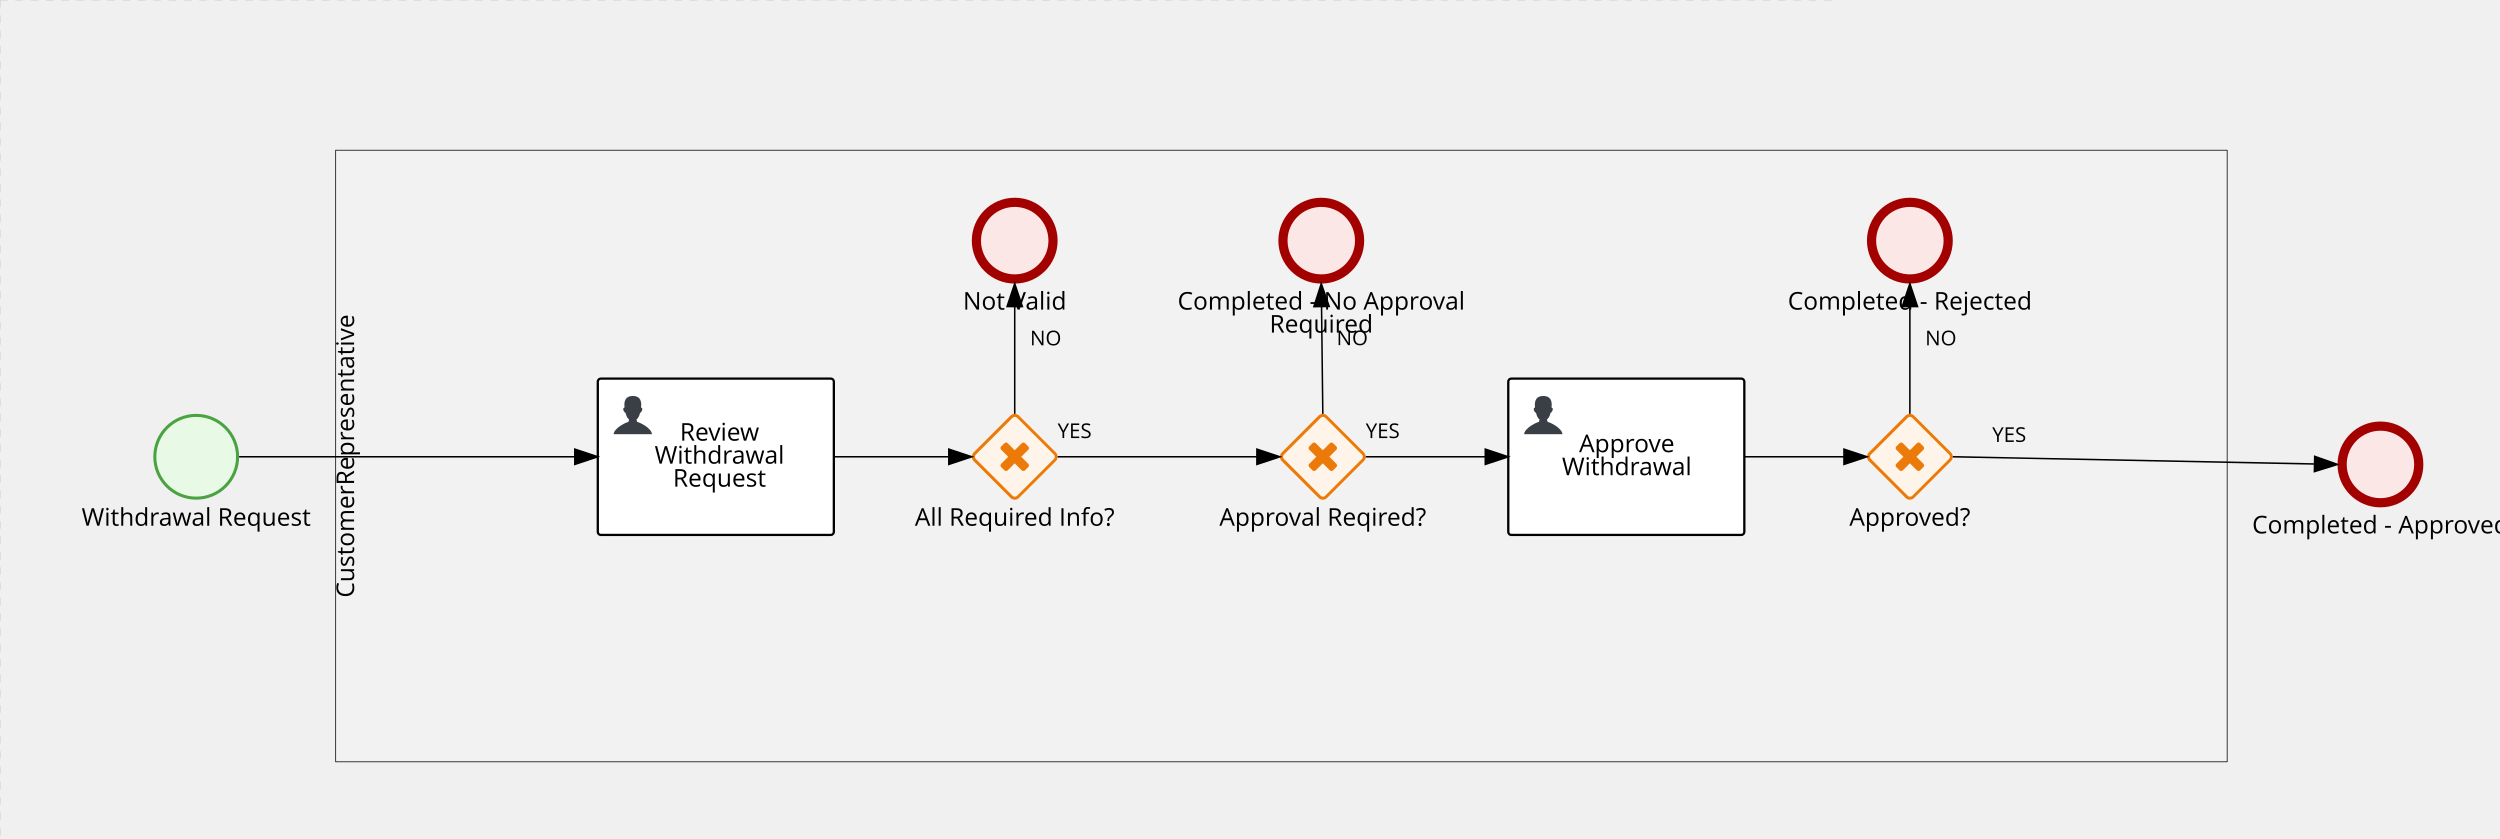
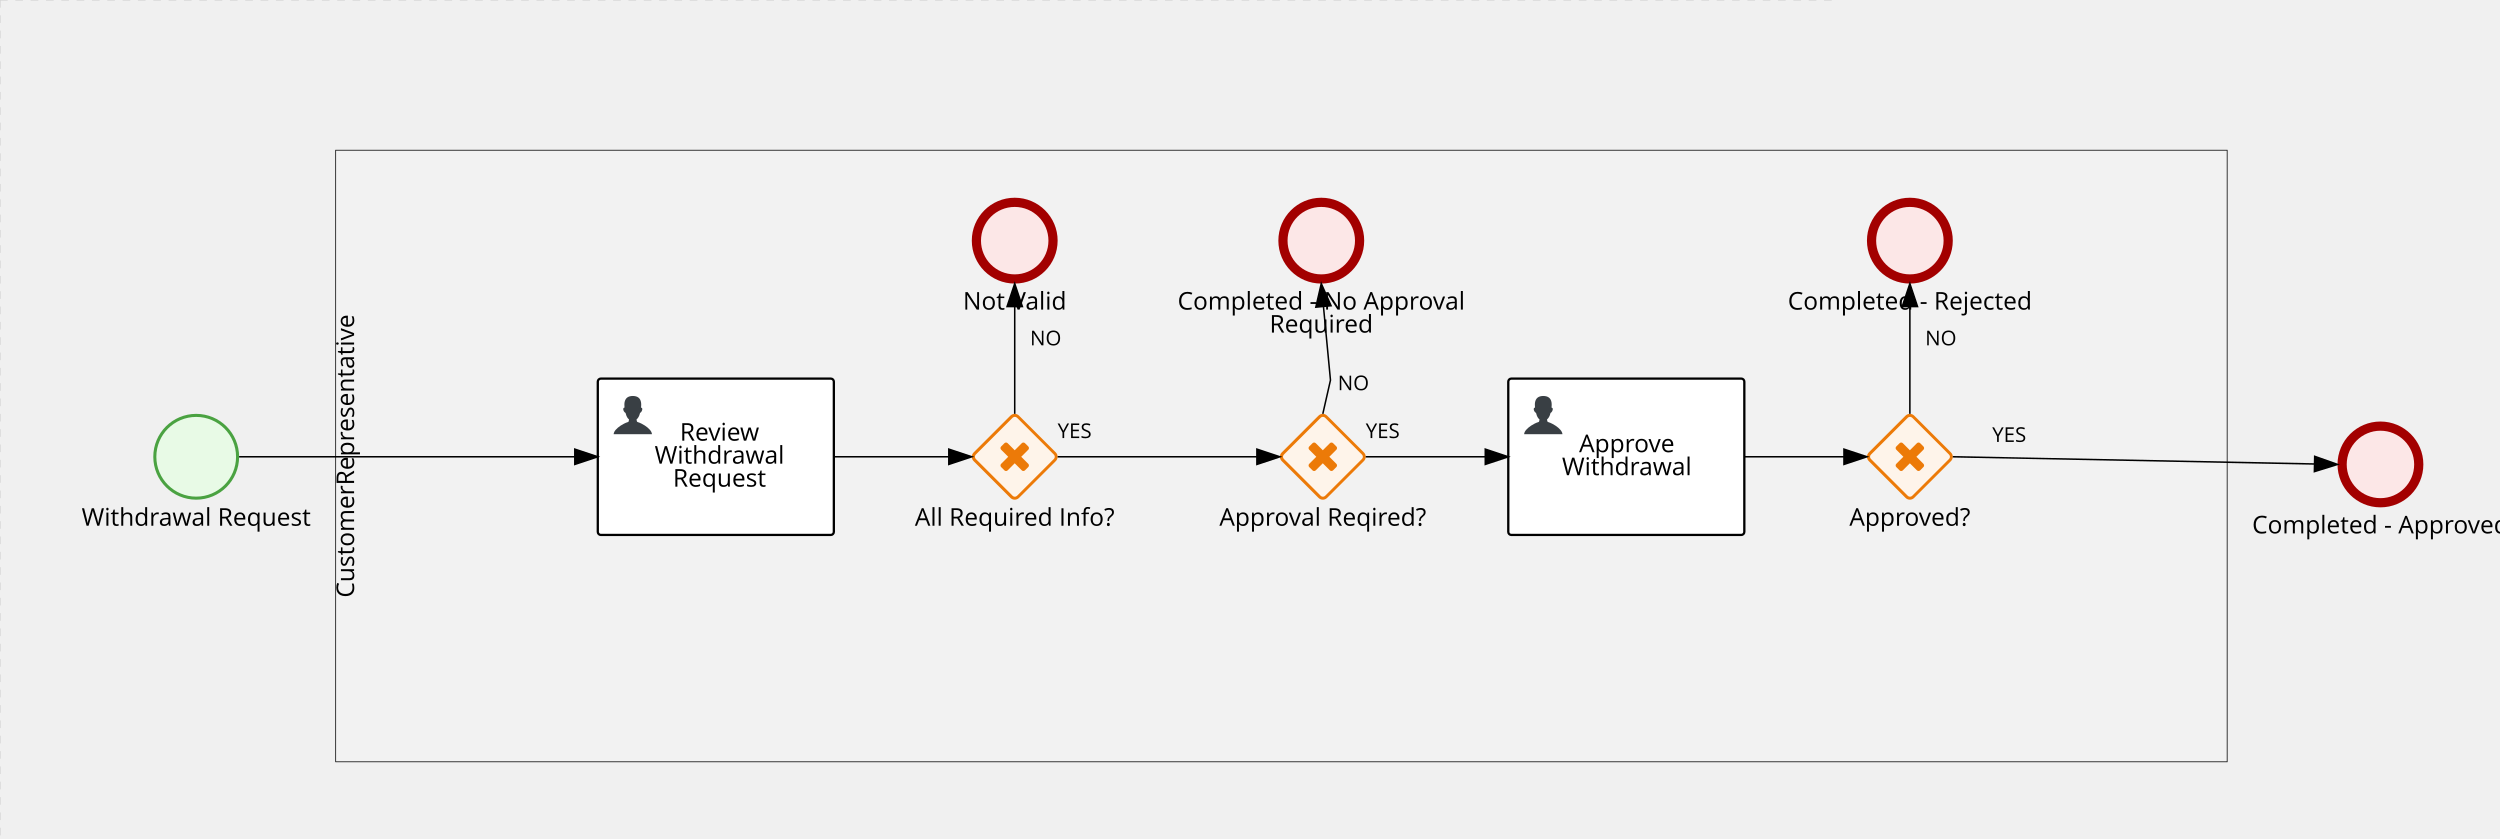
<svg xmlns="http://www.w3.org/2000/svg" version="1.1" width="1631" height="547" viewBox="0 0 1631 547">
  <defs />
  <g transform="matrix(1,0,0,1,0,0)">
    <g>
      <g>
        <g>
          <path fill="none" stroke="#d3d3d3" paint-order="fill stroke markers" d=" M 0 0 L 1200 0" stroke-miterlimit="10" stroke-opacity="0.8" stroke-dasharray="5" />
        </g>
        <g>
          <path fill="none" stroke="#d3d3d3" paint-order="fill stroke markers" d=" M 0 0 L 0 800" stroke-miterlimit="10" stroke-opacity="0.8" stroke-dasharray="5" />
        </g>
      </g>
      <g id="_6412AA93-D98D-4965-9852-E24F02C563B6" bpmn2nodeid="_6412AA93-D98D-4965-9852-E24F02C563B6" transform="matrix(1,0,0,1,219,98)">
        <g>
          <path fill="none" stroke="none" />
        </g>
        <g transform="matrix(1,0,0,1,0,0)">
          <path fill="#f2f2f2" stroke="none" id="_6412AA93-D98D-4965-9852-E24F02C563B6?shapeType=BACKGROUND" paint-order="stroke fill markers" d=" M 0 0 L 1234 0 L 1234 399 L 0 399 L 0 0 Z Z" />
        </g>
        <g transform="matrix(1,0,0,1,0,0)">
-           <path fill="none" stroke="#000000" id="_6412AA93-D98D-4965-9852-E24F02C563B6?shapeType=BORDER&amp;renderType=STROKE" paint-order="fill stroke markers" d=" M 0 0 L 1234 0 L 1234 399 L 0 399 L 0 0 Z Z" stroke-miterlimit="10" stroke-width="0.5" stroke-dasharray="" />
+           <path fill="none" stroke="rgb(0,0,0)" id="_6412AA93-D98D-4965-9852-E24F02C563B6?shapeType=BORDER&amp;renderType=STROKE" paint-order="fill stroke markers" d=" M 0 0 L 1234 0 L 1234 399 L 0 399 L 0 0 Z Z" stroke-miterlimit="10" stroke-width="0.5" stroke-dasharray="" />
        </g>
        <g transform="matrix(-1.8369701987210297e-16,-1,1,-1.8369701987210297e-16,0,291.9083)">
          <text fill="#000000" stroke="none" font-family="Open Sans" font-size="12pt" font-style="normal" font-weight="normal" text-decoration="normal" x="92.408" y="12" text-anchor="middle" dominant-baseline="alphabetic">CustomerRepresentative</text>
        </g>
        <g id="_DAECCD49-19DD-45D4-893B-9FF9B3482D3C" bpmn2nodeid="_DAECCD49-19DD-45D4-893B-9FF9B3482D3C" transform="matrix(1,0,0,1,616,172)">
          <g>
            <path fill="none" stroke="none" />
          </g>
          <g transform="matrix(0.125,0,0,0.125,0,0)">
            <g transform="matrix(1,0,0,1,0,0)">
              <path fill="#fef4ea" stroke="none" id="_DAECCD49-19DD-45D4-893B-9FF9B3482D3C?shapeType=BACKGROUND" paint-order="stroke fill markers" d=" M 0 0 M 224.4 4.3 C 216.4 4.3 208.4 7.3 202.3 13.4 L 13.5 202.2 C 1.3 214.4 1.3 234.2 13.5 246.4 L 202.2 435.1 C 208.3 441.2 216.4 444.2 224.3 444.2 C 232.2 444.2 240.3 441.2 246.4 435.1 L 435.1 246.4 C 447.3 234.2 447.3 214.4 435.1 202.2 L 246.5 13.4 C 240.4 7.3 232.4 4.3 224.4 4.3 L 224.4 4.3 Z" />
            </g>
            <g>
              <g transform="matrix(1,0,0,1,0,0)">
                <g transform="matrix(1,0,0,1,0,0)">
-                   <path fill="#ec7a08" stroke="none" id="_DAECCD49-19DD-45D4-893B-9FF9B3482D3C?shapeType=BORDER&amp;renderType=FILL" paint-order="stroke fill markers" d=" M 0 0 M 20.8 212.7 L 213.3 20.2 C 219.6 13.9 229.7 13.9 235.9 20.2 L 428.4 212.7 C 434.7 219 434.7 229.1 428.4 235.3 L 235.9 427.8 C 229.6 434.1 219.5 434.1 213.3 427.8 L 20.8 235.3 C 14.5 229.1 14.5 218.9 20.8 212.7 L 20.8 212.7 Z M 0 0 M 0 224 C 0 232.1 3.1 240.3 9.3 246.5 L 201.5 438.7 C 213.9 451.1 234.1 451.1 246.5 438.7 L 438.7 246.5 C 444.9 240.3 448 232.1 448 224 C 448 215.9 444.9 207.7 438.7 201.5 L 246.5 9.3 C 234.1 -3.1 213.9 -3.1 201.5 9.3 L 9.3 201.5 C 3.1 207.7 0 215.9 0 224 L 0 224 Z" />
+                   <path fill="rgb(236,122,8)" stroke="none" id="_DAECCD49-19DD-45D4-893B-9FF9B3482D3C?shapeType=BORDER&amp;renderType=FILL" paint-order="stroke fill markers" d=" M 0 0 M 20.8 212.7 L 213.3 20.2 C 219.6 13.9 229.7 13.9 235.9 20.2 L 428.4 212.7 C 434.7 219 434.7 229.1 428.4 235.3 L 235.9 427.8 C 229.6 434.1 219.5 434.1 213.3 427.8 L 20.8 235.3 C 14.5 229.1 14.5 218.9 20.8 212.7 L 20.8 212.7 Z M 0 0 M 0 224 C 0 232.1 3.1 240.3 9.3 246.5 L 201.5 438.7 C 213.9 451.1 234.1 451.1 246.5 438.7 L 438.7 246.5 C 444.9 240.3 448 232.1 448 224 C 448 215.9 444.9 207.7 438.7 201.5 L 246.5 9.3 C 234.1 -3.1 213.9 -3.1 201.5 9.3 L 9.3 201.5 C 3.1 207.7 0 215.9 0 224 L 0 224 Z" />
                </g>
              </g>
            </g>
            <g>
              <g transform="matrix(1,0,0,1,0,0)">
                <g transform="matrix(1,0,0,1,0,0)">
                  <path fill="#ec7a08" stroke="none" id="_DAECCD49-19DD-45D4-893B-9FF9B3482D3Cundefined" paint-order="stroke fill markers" d=" M 0 0 M 298.2 269.2 C 298.2 272.6 297.1 275.3 294.7 277.7 L 277.7 294.7 C 275.3 297.1 272.6 298.2 269.2 298.2 C 265.8 298.2 263.1 297.1 260.7 294.7 L 224 258 L 187.2 294.8 C 184.8 297.2 182.1 298.3 178.7 298.3 C 175.3 298.3 172.6 297.2 170.2 294.8 L 153.2 277.8 C 150.8 275.4 149.7 272.7 149.7 269.3 C 149.7 265.9 150.8 263.2 153.2 260.8 L 190 224 L 153.2 187.2 C 150.8 184.8 149.7 182 149.7 178.7 C 149.7 175.3 150.8 172.5 153.2 170.2 L 170.2 153.2 C 172.6 150.8 175.3 149.7 178.7 149.7 C 182.1 149.7 184.8 150.8 187.2 153.2 L 224 190 L 260.8 153.2 C 263.2 150.8 265.9 149.7 269.3 149.7 C 272.7 149.7 275.4 150.8 277.8 153.2 L 294.8 170.2 C 297.2 172.5 298.3 175.3 298.3 178.7 C 298.3 182 297.2 184.8 294.8 187.2 L 258 224 L 294.8 260.8 C 297.1 263.1 298.2 265.9 298.2 269.2 Z" />
                </g>
              </g>
            </g>
          </g>
          <g transform="matrix(1,0,0,1,-39.5,61)">
            <text fill="#000000" stroke="none" font-family="Open Sans" font-size="12pt" font-style="normal" font-weight="normal" text-decoration="normal" x="67.5" y="12" text-anchor="middle" dominant-baseline="alphabetic">Approval Reqired?</text>
          </g>
        </g>
        <g id="_36D72D9A-F588-4344-8076-1CA80EAA0B01" bpmn2nodeid="_36D72D9A-F588-4344-8076-1CA80EAA0B01" transform="matrix(1,0,0,1,999,31)">
          <g>
            <path fill="none" stroke="none" />
          </g>
          <g transform="matrix(0.125,0,0,0.125,0,0)">
            <g transform="matrix(1,0,0,1,0,0)">
              <path fill="#fce7e7" stroke="none" id="_36D72D9A-F588-4344-8076-1CA80EAA0B01?shapeType=BACKGROUND" paint-order="stroke fill markers" d=" M 0 0 M 444 224 C 444 263.9 434.2 300.8 414.4 334.5 C 394.7 368.2 368 394.9 334.4 414.5 C 300.8 434.1 263.9 444 224 444 C 184.1 444 147.2 434.2 113.5 414.4 C 79.8 394.7 53.1 368 33.5 334.4 C 13.9 300.8 4 263.9 4 224 C 4 184.1 13.8 147.2 33.6 113.5 C 53.4 79.8 80.1 53.1 113.6 33.5 C 147.1 13.9 184.1 4 224 4 C 263.9 4 300.8 13.8 334.5 33.6 C 368.2 53.4 394.9 80.1 414.5 113.6 C 434.1 147.1 444 184.1 444 224 Z" />
            </g>
            <g>
              <g transform="matrix(1,0,0,1,0,0)">
                <g transform="matrix(1,0,0,1,0,0)">
                  <path fill="#a30000" stroke="none" id="_36D72D9A-F588-4344-8076-1CA80EAA0B01?shapeType=BORDER&amp;renderType=FILL" paint-order="stroke fill markers" d=" M 0 0 M 224 0 C 100.3 0 0 100.3 0 224 C 0 347.7 100.3 448 224 448 C 347.7 448 448 347.7 448 224 C 448 100.3 347.7 0 224 0 Z M 0 0 M 224 400 C 126.8 400 48 321.2 48 224 C 48 126.8 126.8 48 224 48 C 321.2 48 400 126.8 400 224 C 400 321.2 321.2 400 224 400 Z" />
                </g>
              </g>
            </g>
          </g>
          <g transform="matrix(1,0,0,1,-51.65833,61)">
            <text fill="#000000" stroke="none" font-family="Open Sans" font-size="12pt" font-style="normal" font-weight="normal" text-decoration="normal" x="79.658" y="12" text-anchor="middle" dominant-baseline="alphabetic">Completed - Rejected</text>
          </g>
        </g>
        <g id="_93A117A3-1FD9-4BE2-AEA9-810CD1F7D50E" bpmn2nodeid="_93A117A3-1FD9-4BE2-AEA9-810CD1F7D50E" transform="matrix(1,0,0,1,999,172)">
          <g>
            <path fill="none" stroke="none" />
          </g>
          <g transform="matrix(0.125,0,0,0.125,0,0)">
            <g transform="matrix(1,0,0,1,0,0)">
              <path fill="#fef4ea" stroke="none" id="_93A117A3-1FD9-4BE2-AEA9-810CD1F7D50E?shapeType=BACKGROUND" paint-order="stroke fill markers" d=" M 0 0 M 224.4 4.3 C 216.4 4.3 208.4 7.3 202.3 13.4 L 13.5 202.2 C 1.3 214.4 1.3 234.2 13.5 246.4 L 202.2 435.1 C 208.3 441.2 216.4 444.2 224.3 444.2 C 232.2 444.2 240.3 441.2 246.4 435.1 L 435.1 246.4 C 447.3 234.2 447.3 214.4 435.1 202.2 L 246.5 13.4 C 240.4 7.3 232.4 4.3 224.4 4.3 L 224.4 4.3 Z" />
            </g>
            <g>
              <g transform="matrix(1,0,0,1,0,0)">
                <g transform="matrix(1,0,0,1,0,0)">
                  <path fill="#ec7a08" stroke="none" id="_93A117A3-1FD9-4BE2-AEA9-810CD1F7D50E?shapeType=BORDER&amp;renderType=FILL" paint-order="stroke fill markers" d=" M 0 0 M 20.8 212.7 L 213.3 20.2 C 219.6 13.9 229.7 13.9 235.9 20.2 L 428.4 212.7 C 434.7 219 434.7 229.1 428.4 235.3 L 235.9 427.8 C 229.6 434.1 219.5 434.1 213.3 427.8 L 20.8 235.3 C 14.5 229.1 14.5 218.9 20.8 212.7 L 20.8 212.7 Z M 0 0 M 0 224 C 0 232.1 3.1 240.3 9.3 246.5 L 201.5 438.7 C 213.9 451.1 234.1 451.1 246.5 438.7 L 438.7 246.5 C 444.9 240.3 448 232.1 448 224 C 448 215.9 444.9 207.7 438.7 201.5 L 246.5 9.3 C 234.1 -3.1 213.9 -3.1 201.5 9.3 L 9.3 201.5 C 3.1 207.7 0 215.9 0 224 L 0 224 Z" />
                </g>
              </g>
            </g>
            <g>
              <g transform="matrix(1,0,0,1,0,0)">
                <g transform="matrix(1,0,0,1,0,0)">
                  <path fill="#ec7a08" stroke="none" id="_93A117A3-1FD9-4BE2-AEA9-810CD1F7D50Eundefined" paint-order="stroke fill markers" d=" M 0 0 M 298.2 269.2 C 298.2 272.6 297.1 275.3 294.7 277.7 L 277.7 294.7 C 275.3 297.1 272.6 298.2 269.2 298.2 C 265.8 298.2 263.1 297.1 260.7 294.7 L 224 258 L 187.2 294.8 C 184.8 297.2 182.1 298.3 178.7 298.3 C 175.3 298.3 172.6 297.2 170.2 294.8 L 153.2 277.8 C 150.8 275.4 149.7 272.7 149.7 269.3 C 149.7 265.9 150.8 263.2 153.2 260.8 L 190 224 L 153.2 187.2 C 150.8 184.8 149.7 182 149.7 178.7 C 149.7 175.3 150.8 172.5 153.2 170.2 L 170.2 153.2 C 172.6 150.8 175.3 149.7 178.7 149.7 C 182.1 149.7 184.8 150.8 187.2 153.2 L 224 190 L 260.8 153.2 C 263.2 150.8 265.9 149.7 269.3 149.7 C 272.7 149.7 275.4 150.8 277.8 153.2 L 294.8 170.2 C 297.2 172.5 298.3 175.3 298.3 178.7 C 298.3 182 297.2 184.8 294.8 187.2 L 258 224 L 294.8 260.8 C 297.1 263.1 298.2 265.9 298.2 269.2 Z" />
                </g>
              </g>
            </g>
          </g>
          <g transform="matrix(1,0,0,1,-11.48333,61)">
            <text fill="#000000" stroke="none" font-family="Open Sans" font-size="12pt" font-style="normal" font-weight="normal" text-decoration="normal" x="39.483" y="12" text-anchor="middle" dominant-baseline="alphabetic">Approved?</text>
          </g>
        </g>
        <g id="_B657525F-CD63-4A91-973B-DA18F108B51F" bpmn2nodeid="_B657525F-CD63-4A91-973B-DA18F108B51F" transform="matrix(1,0,0,1,171,149)">
          <g>
            <path fill="none" stroke="none" />
          </g>
          <g transform="matrix(1,0,0,1,0,0)">
            <path fill="#ffffff" stroke="none" id="_B657525F-CD63-4A91-973B-DA18F108B51F?shapeType=BACKGROUND" paint-order="stroke fill markers" d=" M 2 0 L 152 0 L 152 0 A 2 2 0 0 1 154 2 L 154 100 L 154 100 A 2 2 0 0 1 152 102 L 2 102 L 2 102 A 2 2 0 0 1 0 100 L 0 2 L 0 2 A 2 2 0 0 1 2 0 Z" />
          </g>
          <g transform="matrix(1,0,0,1,0,0)">
-             <path fill="none" stroke="#000000" id="_B657525F-CD63-4A91-973B-DA18F108B51F?shapeType=BORDER&amp;renderType=STROKE" paint-order="fill stroke markers" d=" M 2 0 L 152 0 L 152 0 A 2 2 0 0 1 154 2 L 154 100 L 154 100 A 2 2 0 0 1 152 102 L 2 102 L 2 102 A 2 2 0 0 1 0 100 L 0 2 L 0 2 A 2 2 0 0 1 2 0 Z" stroke-miterlimit="10" stroke-width="1.5" stroke-dasharray="" />
+             <path fill="none" stroke="rgb(0,0,0)" id="_B657525F-CD63-4A91-973B-DA18F108B51F?shapeType=BORDER&amp;renderType=STROKE" paint-order="fill stroke markers" d=" M 2 0 L 152 0 L 152 0 A 2 2 0 0 1 154 2 L 154 100 L 154 100 A 2 2 0 0 1 152 102 L 2 102 L 2 102 A 2 2 0 0 1 0 100 L 0 2 L 0 2 A 2 2 0 0 1 2 0 Z" stroke-miterlimit="10" stroke-width="1.5" stroke-dasharray="" />
          </g>
          <g>
            <g transform="matrix(0.06,0,0,0.06,9.4,9.4)">
              <g transform="matrix(1,0,0,1,0,0)">
                <path fill="#393f44" stroke="none" id="_B657525F-CD63-4A91-973B-DA18F108B51Fundefined" paint-order="stroke fill markers" d=" M 0 0 M 16 445.21 C 16 440.869 18.784 431.129 22.001 424.217 C 35.768 394.64 77.283 359.28 129 333.084 C 144.516 325.224 157.347 319.964 167.807 317.174 C 171.932 316.074 175.729 314.414 176.525 313.363 C 178.894 310.234 180.914 302.908 181.727 294.5 L 182.5 286.5 L 178.507 283.455 C 166.303 274.146 154.284 251.678 148.04 226.5 C 145.611 216.707 145.056 215.462 142.984 215.158 C 141.703 214.97 138.083 212.243 134.939 209.099 C 123.233 197.393 116.891 177.376 121.44 166.49 C 123.002 162.751 128.155 159.01 131.75 159.004 C 134.448 159 134.471 158.603 132.914 138.788 C 130.927 113.496 134.279 92.265 143.132 74.076 C 152.232 55.38 167.569 42.882 189.049 36.66 C 210.203 30.532 237.797 30.532 258.951 36.66 C 300.042 48.563 318.958 83.806 314.955 141 C 314.32 150.075 313.624 157.788 313.409 158.14 C 313.194 158.493 314.575 159.073 316.479 159.43 C 328.929 161.766 330.986 177.018 321.496 196.621 C 316.903 206.109 309.357 214.508 304.817 215.185 C 303.023 215.453 302.293 217.146 299.943 226.5 C 296.659 239.567 294.474 245.305 287.948 257.995 C 282.491 268.606 273.035 281.109 268.108 284.229 L 264.871 286.278 L 265.518 292.889 C 266.345 301.33 268.639 309.871 270.877 312.837 C 272.067 314.415 275.002 315.79 280.063 317.139 C 291.069 320.075 303.617 325.274 321 334.102 C 369.815 358.891 410.848 393.758 425.032 422.5 C 429.07 430.682 432 440.232 432 445.21 L 432 448 L 224 448 L 16 448 L 16 445.21 Z" />
              </g>
            </g>
          </g>
          <g transform="matrix(1,0,0,1,4.04,13.68)">
            <g transform="matrix(0.04,0,0,0.04,63.36,69.12)">
              <g transform="matrix(1,0,0,1,0,0)">
                <path fill="none" stroke="none" />
              </g>
              <g transform="matrix(1,0,0,1,0,0)">
                <path fill="none" stroke="none" />
              </g>
            </g>
          </g>
          <g transform="matrix(1,0,0,1,35,28.5)">
            <text fill="#000000" stroke="none" font-family="Open Sans" font-size="12pt" font-style="normal" font-weight="normal" text-decoration="normal" x="44.4" y="12" text-anchor="middle" dominant-baseline="alphabetic">    Review     </text>
            <text fill="#000000" stroke="none" font-family="Open Sans" font-size="12pt" font-style="normal" font-weight="normal" text-decoration="normal" x="44.4" y="27" text-anchor="middle" dominant-baseline="alphabetic">Withdrawal </text>
            <text fill="#000000" stroke="none" font-family="Open Sans" font-size="12pt" font-style="normal" font-weight="normal" text-decoration="normal" x="44.4" y="42" text-anchor="middle" dominant-baseline="alphabetic">   Request    </text>
          </g>
        </g>
        <g id="_4C6A9891-7B0D-429B-92CC-13687176600F" bpmn2nodeid="_4C6A9891-7B0D-429B-92CC-13687176600F" transform="matrix(1,0,0,1,415,31)">
          <g>
            <path fill="none" stroke="none" />
          </g>
          <g transform="matrix(0.125,0,0,0.125,0,0)">
            <g transform="matrix(1,0,0,1,0,0)">
              <path fill="#fce7e7" stroke="none" id="_4C6A9891-7B0D-429B-92CC-13687176600F?shapeType=BACKGROUND" paint-order="stroke fill markers" d=" M 0 0 M 444 224 C 444 263.9 434.2 300.8 414.4 334.5 C 394.7 368.2 368 394.9 334.4 414.5 C 300.8 434.1 263.9 444 224 444 C 184.1 444 147.2 434.2 113.5 414.4 C 79.8 394.7 53.1 368 33.5 334.4 C 13.9 300.8 4 263.9 4 224 C 4 184.1 13.8 147.2 33.6 113.5 C 53.4 79.8 80.1 53.1 113.6 33.5 C 147.1 13.9 184.1 4 224 4 C 263.9 4 300.8 13.8 334.5 33.6 C 368.2 53.4 394.9 80.1 414.5 113.6 C 434.1 147.1 444 184.1 444 224 Z" />
            </g>
            <g>
              <g transform="matrix(1,0,0,1,0,0)">
                <g transform="matrix(1,0,0,1,0,0)">
                  <path fill="#a30000" stroke="none" id="_4C6A9891-7B0D-429B-92CC-13687176600F?shapeType=BORDER&amp;renderType=FILL" paint-order="stroke fill markers" d=" M 0 0 M 224 0 C 100.3 0 0 100.3 0 224 C 0 347.7 100.3 448 224 448 C 347.7 448 448 347.7 448 224 C 448 100.3 347.7 0 224 0 Z M 0 0 M 224 400 C 126.8 400 48 321.2 48 224 C 48 126.8 126.8 48 224 48 C 321.2 48 400 126.8 400 224 C 400 321.2 321.2 400 224 400 Z" />
                </g>
              </g>
            </g>
          </g>
          <g transform="matrix(1,0,0,1,-5.766666,61)">
            <text fill="#000000" stroke="none" font-family="Open Sans" font-size="12pt" font-style="normal" font-weight="normal" text-decoration="normal" x="33.767" y="12" text-anchor="middle" dominant-baseline="alphabetic">Not Valid</text>
          </g>
        </g>
        <g id="_E6FF64E0-A48A-4A34-8139-A42BAEC3D531" bpmn2nodeid="_E6FF64E0-A48A-4A34-8139-A42BAEC3D531" transform="matrix(1,0,0,1,615,31)">
          <g>
            <path fill="none" stroke="none" />
          </g>
          <g transform="matrix(0.125,0,0,0.125,0,0)">
            <g transform="matrix(1,0,0,1,0,0)">
              <path fill="#fce7e7" stroke="none" id="_E6FF64E0-A48A-4A34-8139-A42BAEC3D531?shapeType=BACKGROUND" paint-order="stroke fill markers" d=" M 0 0 M 444 224 C 444 263.9 434.2 300.8 414.4 334.5 C 394.7 368.2 368 394.9 334.4 414.5 C 300.8 434.1 263.9 444 224 444 C 184.1 444 147.2 434.2 113.5 414.4 C 79.8 394.7 53.1 368 33.5 334.4 C 13.9 300.8 4 263.9 4 224 C 4 184.1 13.8 147.2 33.6 113.5 C 53.4 79.8 80.1 53.1 113.6 33.5 C 147.1 13.9 184.1 4 224 4 C 263.9 4 300.8 13.8 334.5 33.6 C 368.2 53.4 394.9 80.1 414.5 113.6 C 434.1 147.1 444 184.1 444 224 Z" />
            </g>
            <g>
              <g transform="matrix(1,0,0,1,0,0)">
                <g transform="matrix(1,0,0,1,0,0)">
                  <path fill="#a30000" stroke="none" id="_E6FF64E0-A48A-4A34-8139-A42BAEC3D531?shapeType=BORDER&amp;renderType=FILL" paint-order="stroke fill markers" d=" M 0 0 M 224 0 C 100.3 0 0 100.3 0 224 C 0 347.7 100.3 448 224 448 C 347.7 448 448 347.7 448 224 C 448 100.3 347.7 0 224 0 Z M 0 0 M 224 400 C 126.8 400 48 321.2 48 224 C 48 126.8 126.8 48 224 48 C 321.2 48 400 126.8 400 224 C 400 321.2 321.2 400 224 400 Z" />
                </g>
              </g>
            </g>
          </g>
          <g transform="matrix(1,0,0,1,-67.83334,61)">
            <text fill="#000000" stroke="none" font-family="Open Sans" font-size="12pt" font-style="normal" font-weight="normal" text-decoration="normal" x="95.833" y="12" text-anchor="middle" dominant-baseline="alphabetic">Completed - No Approval </text>
            <text fill="#000000" stroke="none" font-family="Open Sans" font-size="12pt" font-style="normal" font-weight="normal" text-decoration="normal" x="95.833" y="27" text-anchor="middle" dominant-baseline="alphabetic">               Required               </text>
          </g>
        </g>
        <g id="_BD7C8ED6-8501-48E1-A734-B7698A600D54" bpmn2nodeid="_BD7C8ED6-8501-48E1-A734-B7698A600D54" transform="matrix(1,0,0,1,765,149)">
          <g>
            <path fill="none" stroke="none" />
          </g>
          <g transform="matrix(1,0,0,1,0,0)">
            <path fill="#ffffff" stroke="none" id="_BD7C8ED6-8501-48E1-A734-B7698A600D54?shapeType=BACKGROUND" paint-order="stroke fill markers" d=" M 2 0 L 152 0 L 152 0 A 2 2 0 0 1 154 2 L 154 100 L 154 100 A 2 2 0 0 1 152 102 L 2 102 L 2 102 A 2 2 0 0 1 0 100 L 0 2 L 0 2 A 2 2 0 0 1 2 0 Z" />
          </g>
          <g transform="matrix(1,0,0,1,0,0)">
-             <path fill="none" stroke="#000000" id="_BD7C8ED6-8501-48E1-A734-B7698A600D54?shapeType=BORDER&amp;renderType=STROKE" paint-order="fill stroke markers" d=" M 2 0 L 152 0 L 152 0 A 2 2 0 0 1 154 2 L 154 100 L 154 100 A 2 2 0 0 1 152 102 L 2 102 L 2 102 A 2 2 0 0 1 0 100 L 0 2 L 0 2 A 2 2 0 0 1 2 0 Z" stroke-miterlimit="10" stroke-width="1.5" stroke-dasharray="" />
+             <path fill="none" stroke="rgb(0,0,0)" id="_BD7C8ED6-8501-48E1-A734-B7698A600D54?shapeType=BORDER&amp;renderType=STROKE" paint-order="fill stroke markers" d=" M 2 0 L 152 0 L 152 0 A 2 2 0 0 1 154 2 L 154 100 L 154 100 A 2 2 0 0 1 152 102 L 2 102 L 2 102 A 2 2 0 0 1 0 100 L 0 2 L 0 2 A 2 2 0 0 1 2 0 Z" stroke-miterlimit="10" stroke-width="1.5" stroke-dasharray="" />
          </g>
          <g>
            <g transform="matrix(0.06,0,0,0.06,9.4,9.4)">
              <g transform="matrix(1,0,0,1,0,0)">
                <path fill="#393f44" stroke="none" id="_BD7C8ED6-8501-48E1-A734-B7698A600D54undefined" paint-order="stroke fill markers" d=" M 0 0 M 16 445.21 C 16 440.869 18.784 431.129 22.001 424.217 C 35.768 394.64 77.283 359.28 129 333.084 C 144.516 325.224 157.347 319.964 167.807 317.174 C 171.932 316.074 175.729 314.414 176.525 313.363 C 178.894 310.234 180.914 302.908 181.727 294.5 L 182.5 286.5 L 178.507 283.455 C 166.303 274.146 154.284 251.678 148.04 226.5 C 145.611 216.707 145.056 215.462 142.984 215.158 C 141.703 214.97 138.083 212.243 134.939 209.099 C 123.233 197.393 116.891 177.376 121.44 166.49 C 123.002 162.751 128.155 159.01 131.75 159.004 C 134.448 159 134.471 158.603 132.914 138.788 C 130.927 113.496 134.279 92.265 143.132 74.076 C 152.232 55.38 167.569 42.882 189.049 36.66 C 210.203 30.532 237.797 30.532 258.951 36.66 C 300.042 48.563 318.958 83.806 314.955 141 C 314.32 150.075 313.624 157.788 313.409 158.14 C 313.194 158.493 314.575 159.073 316.479 159.43 C 328.929 161.766 330.986 177.018 321.496 196.621 C 316.903 206.109 309.357 214.508 304.817 215.185 C 303.023 215.453 302.293 217.146 299.943 226.5 C 296.659 239.567 294.474 245.305 287.948 257.995 C 282.491 268.606 273.035 281.109 268.108 284.229 L 264.871 286.278 L 265.518 292.889 C 266.345 301.33 268.639 309.871 270.877 312.837 C 272.067 314.415 275.002 315.79 280.063 317.139 C 291.069 320.075 303.617 325.274 321 334.102 C 369.815 358.891 410.848 393.758 425.032 422.5 C 429.07 430.682 432 440.232 432 445.21 L 432 448 L 224 448 L 16 448 L 16 445.21 Z" />
              </g>
            </g>
          </g>
          <g transform="matrix(1,0,0,1,4.04,13.68)">
            <g transform="matrix(0.04,0,0,0.04,63.36,69.12)">
              <g transform="matrix(1,0,0,1,0,0)">
                <path fill="none" stroke="none" />
              </g>
              <g transform="matrix(1,0,0,1,0,0)">
                <path fill="none" stroke="none" />
              </g>
            </g>
          </g>
          <g transform="matrix(1,0,0,1,35,36)">
            <text fill="#000000" stroke="none" font-family="Open Sans" font-size="12pt" font-style="normal" font-weight="normal" text-decoration="normal" x="42.325" y="12" text-anchor="middle" dominant-baseline="alphabetic">  Approve   </text>
            <text fill="#000000" stroke="none" font-family="Open Sans" font-size="12pt" font-style="normal" font-weight="normal" text-decoration="normal" x="42.325" y="27" text-anchor="middle" dominant-baseline="alphabetic">Withdrawal</text>
          </g>
        </g>
        <g id="_6BD266D8-88DF-434F-80CB-95FA601E5D57" bpmn2nodeid="_6BD266D8-88DF-434F-80CB-95FA601E5D57" transform="matrix(1,0,0,1,415,172)">
          <g>
            <path fill="none" stroke="none" />
          </g>
          <g transform="matrix(0.125,0,0,0.125,0,0)">
            <g transform="matrix(1,0,0,1,0,0)">
              <path fill="#fef4ea" stroke="none" id="_6BD266D8-88DF-434F-80CB-95FA601E5D57?shapeType=BACKGROUND" paint-order="stroke fill markers" d=" M 0 0 M 224.4 4.3 C 216.4 4.3 208.4 7.3 202.3 13.4 L 13.5 202.2 C 1.3 214.4 1.3 234.2 13.5 246.4 L 202.2 435.1 C 208.3 441.2 216.4 444.2 224.3 444.2 C 232.2 444.2 240.3 441.2 246.4 435.1 L 435.1 246.4 C 447.3 234.2 447.3 214.4 435.1 202.2 L 246.5 13.4 C 240.4 7.3 232.4 4.3 224.4 4.3 L 224.4 4.3 Z" />
            </g>
            <g>
              <g transform="matrix(1,0,0,1,0,0)">
                <g transform="matrix(1,0,0,1,0,0)">
-                   <path fill="#ec7a08" stroke="none" id="_6BD266D8-88DF-434F-80CB-95FA601E5D57?shapeType=BORDER&amp;renderType=FILL" paint-order="stroke fill markers" d=" M 0 0 M 20.8 212.7 L 213.3 20.2 C 219.6 13.9 229.7 13.9 235.9 20.2 L 428.4 212.7 C 434.7 219 434.7 229.1 428.4 235.3 L 235.9 427.8 C 229.6 434.1 219.5 434.1 213.3 427.8 L 20.8 235.3 C 14.5 229.1 14.5 218.9 20.8 212.7 L 20.8 212.7 Z M 0 0 M 0 224 C 0 232.1 3.1 240.3 9.3 246.5 L 201.5 438.7 C 213.9 451.1 234.1 451.1 246.5 438.7 L 438.7 246.5 C 444.9 240.3 448 232.1 448 224 C 448 215.9 444.9 207.7 438.7 201.5 L 246.5 9.3 C 234.1 -3.1 213.9 -3.1 201.5 9.3 L 9.3 201.5 C 3.1 207.7 0 215.9 0 224 L 0 224 Z" />
+                   <path fill="rgb(236,122,8)" stroke="none" id="_6BD266D8-88DF-434F-80CB-95FA601E5D57?shapeType=BORDER&amp;renderType=FILL" paint-order="stroke fill markers" d=" M 0 0 M 20.8 212.7 L 213.3 20.2 C 219.6 13.9 229.7 13.9 235.9 20.2 L 428.4 212.7 C 434.7 219 434.7 229.1 428.4 235.3 L 235.9 427.8 C 229.6 434.1 219.5 434.1 213.3 427.8 L 20.8 235.3 C 14.5 229.1 14.5 218.9 20.8 212.7 L 20.8 212.7 Z M 0 0 M 0 224 C 0 232.1 3.1 240.3 9.3 246.5 L 201.5 438.7 C 213.9 451.1 234.1 451.1 246.5 438.7 L 438.7 246.5 C 444.9 240.3 448 232.1 448 224 C 448 215.9 444.9 207.7 438.7 201.5 L 246.5 9.3 C 234.1 -3.1 213.9 -3.1 201.5 9.3 L 9.3 201.5 C 3.1 207.7 0 215.9 0 224 L 0 224 Z" />
                </g>
              </g>
            </g>
            <g>
              <g transform="matrix(1,0,0,1,0,0)">
                <g transform="matrix(1,0,0,1,0,0)">
                  <path fill="#ec7a08" stroke="none" id="_6BD266D8-88DF-434F-80CB-95FA601E5D57undefined" paint-order="stroke fill markers" d=" M 0 0 M 298.2 269.2 C 298.2 272.6 297.1 275.3 294.7 277.7 L 277.7 294.7 C 275.3 297.1 272.6 298.2 269.2 298.2 C 265.8 298.2 263.1 297.1 260.7 294.7 L 224 258 L 187.2 294.8 C 184.8 297.2 182.1 298.3 178.7 298.3 C 175.3 298.3 172.6 297.2 170.2 294.8 L 153.2 277.8 C 150.8 275.4 149.7 272.7 149.7 269.3 C 149.7 265.9 150.8 263.2 153.2 260.8 L 190 224 L 153.2 187.2 C 150.8 184.8 149.7 182 149.7 178.7 C 149.7 175.3 150.8 172.5 153.2 170.2 L 170.2 153.2 C 172.6 150.8 175.3 149.7 178.7 149.7 C 182.1 149.7 184.8 150.8 187.2 153.2 L 224 190 L 260.8 153.2 C 263.2 150.8 265.9 149.7 269.3 149.7 C 272.7 149.7 275.4 150.8 277.8 153.2 L 294.8 170.2 C 297.2 172.5 298.3 175.3 298.3 178.7 C 298.3 182 297.2 184.8 294.8 187.2 L 258 224 L 294.8 260.8 C 297.1 263.1 298.2 265.9 298.2 269.2 Z" />
                </g>
              </g>
            </g>
          </g>
          <g transform="matrix(1,0,0,1,-37.15,61)">
            <text fill="#000000" stroke="none" font-family="Open Sans" font-size="12pt" font-style="normal" font-weight="normal" text-decoration="normal" x="65.15" y="12" text-anchor="middle" dominant-baseline="alphabetic">All Required Info?</text>
          </g>
+         </g>
+       </g>
+       <g id="_C75AED16-8926-4551-8D1D-F666218161FF" bpmn2nodeid="_C75AED16-8926-4551-8D1D-F666218161FF" transform="matrix(1,0,0,1,1525,275)">
+         <g>
+           <path fill="none" stroke="none" />
+         </g>
+         <g transform="matrix(0.125,0,0,0.125,0,0)">
+           <g transform="matrix(1,0,0,1,0,0)">
+             <path fill="#fce7e7" stroke="none" id="_C75AED16-8926-4551-8D1D-F666218161FF?shapeType=BACKGROUND" paint-order="stroke fill markers" d=" M 0 0 M 444 224 C 444 263.9 434.2 300.8 414.4 334.5 C 394.7 368.2 368 394.9 334.4 414.5 C 300.8 434.1 263.9 444 224 444 C 184.1 444 147.2 434.2 113.5 414.4 C 79.8 394.7 53.1 368 33.5 334.4 C 13.9 300.8 4 263.9 4 224 C 4 184.1 13.8 147.2 33.6 113.5 C 53.4 79.8 80.1 53.1 113.6 33.5 C 147.1 13.9 184.1 4 224 4 C 263.9 4 300.8 13.8 334.5 33.6 C 368.2 53.4 394.9 80.1 414.5 113.6 C 434.1 147.1 444 184.1 444 224 Z" />
+           </g>
+           <g>
+             <g transform="matrix(1,0,0,1,0,0)">
+               <g transform="matrix(1,0,0,1,0,0)">
+                 <path fill="#a30000" stroke="none" id="_C75AED16-8926-4551-8D1D-F666218161FF?shapeType=BORDER&amp;renderType=FILL" paint-order="stroke fill markers" d=" M 0 0 M 224 0 C 100.3 0 0 100.3 0 224 C 0 347.7 100.3 448 224 448 C 347.7 448 448 347.7 448 224 C 448 100.3 347.7 0 224 0 Z M 0 0 M 224 400 C 126.8 400 48 321.2 48 224 C 48 126.8 126.8 48 224 48 C 321.2 48 400 126.8 400 224 C 400 321.2 321.2 400 224 400 Z" />
+               </g>
+             </g>
+           </g>
+         </g>
+         <g transform="matrix(1,0,0,1,-55.73333,61)">
+           <text fill="#000000" stroke="none" font-family="Open Sans" font-size="12pt" font-style="normal" font-weight="normal" text-decoration="normal" x="83.733" y="12" text-anchor="middle" dominant-baseline="alphabetic">Completed - Approved</text>
+         </g>
+       </g>
+       <g id="_93D3B908-679B-4724-8C5C-60FFC4325C7D" bpmn2nodeid="_93D3B908-679B-4724-8C5C-60FFC4325C7D" transform="matrix(1,0,0,1,100,270)">
+         <g>
+           <path fill="none" stroke="none" />
+         </g>
+         <g transform="matrix(0.125,0,0,0.125,0,0)">
+           <g transform="matrix(1,0,0,1,0,0)">
+             <path fill="#e8fae6" stroke="none" id="_93D3B908-679B-4724-8C5C-60FFC4325C7D?shapeType=BACKGROUND" paint-order="stroke fill markers" d=" M 0 0 M 444 224 C 444 263.9 434.2 300.8 414.4 334.5 C 394.7 368.2 368 394.9 334.4 414.5 C 300.8 434.1 263.9 444 224 444 C 184.1 444 147.2 434.2 113.5 414.4 C 79.8 394.7 53.1 368 33.5 334.4 C 13.9 300.8 4 263.9 4 224 C 4 184.1 13.8 147.2 33.6 113.5 C 53.4 79.8 80.1 53.1 113.6 33.5 C 147.1 13.9 184.1 4 224 4 C 263.9 4 300.8 13.8 334.5 33.6 C 368.2 53.4 394.9 80.1 414.5 113.6 C 434.1 147.1 444 184.1 444 224 Z" />
+           </g>
+           <g>
+             <g transform="matrix(1,0,0,1,0,0)">
+               <g transform="matrix(1,0,0,1,0,0)">
+                 <path fill="#4aa241" stroke="none" id="_93D3B908-679B-4724-8C5C-60FFC4325C7D?shapeType=BORDER&amp;renderType=FILL" paint-order="stroke fill markers" d=" M 0 0 M 224 0 C 100.3 0 0 100.3 0 224 C 0 347.7 100.3 448 224 448 C 347.7 448 448 347.7 448 224 C 448 100.3 347.7 0 224 0 Z M 0 0 M 224 432 C 109.1 432 16 338.9 16 224 C 16 109.1 109.1 16 224 16 C 338.9 16 432 109.1 432 224 C 432 338.9 338.9 432 224 432 Z" />
+               </g>
+             </g>
+           </g>
+         </g>
+         <g transform="matrix(1,0,0,1,-46.775,61)">
+           <text fill="#000000" stroke="none" font-family="Open Sans" font-size="12pt" font-style="normal" font-weight="normal" text-decoration="normal" x="74.775" y="12" text-anchor="middle" dominant-baseline="alphabetic">Withdrawal Request</text>
+         </g>
+       </g>
+       <g id="_9EBD1CB5-EACD-4901-9449-93D46C7E036F" bpmn2nodeid="_9EBD1CB5-EACD-4901-9449-93D46C7E036F">
+         <g>
+           <path fill="none" stroke="#000000" paint-order="fill stroke markers" d=" M 156 298 L 375 298" stroke-miterlimit="10" stroke-dasharray="" />
+         </g>
+         <g transform="matrix(1,0,0,1,156,298)" />
+         <g transform="matrix(6.123233995736766e-17,1,-1,6.123233995736766e-17,390,293)">
+           <path fill="#000000" stroke="#000000" paint-order="fill stroke markers" d=" M 10 15 L 0 15 L 5 0 Z" stroke-miterlimit="10" stroke-dasharray="" />
+         </g>
+         <g transform="matrix(1,0,0,1,173,288)" />
+       </g>
+       <g id="_C27B3980-2C32-4633-8CB4-CE2DE4D205FE" bpmn2nodeid="_C27B3980-2C32-4633-8CB4-CE2DE4D205FE">
+         <g>
+           <path fill="none" stroke="#000000" paint-order="fill stroke markers" d=" M 544 298 L 619 298" stroke-miterlimit="10" stroke-dasharray="" />
+         </g>
+         <g transform="matrix(1,0,0,1,544,298)" />
+         <g transform="matrix(6.123233995736766e-17,1,-1,6.123233995736766e-17,634,293)">
+           <path fill="#000000" stroke="#000000" paint-order="fill stroke markers" d=" M 10 15 L 0 15 L 5 0 Z" stroke-miterlimit="10" stroke-dasharray="" />
+         </g>
+         <g transform="matrix(1,0,0,1,544,288)" />
+       </g>
+       <g id="_F6C8FF04-C70D-4A45-9C2F-8E7EDD687729" bpmn2nodeid="_F6C8FF04-C70D-4A45-9C2F-8E7EDD687729">
+         <g>
+           <path fill="none" stroke="rgb(0,0,0)" paint-order="fill stroke markers" d=" M 690 298 L 820 298" stroke-miterlimit="10" stroke-dasharray="" />
+         </g>
+         <g transform="matrix(1,0,0,1,690,298)" />
+         <g transform="matrix(6.123233995736766e-17,1,-1,6.123233995736766e-17,835,293)">
+           <path fill="rgb(0,0,0)" stroke="rgb(0,0,0)" paint-order="fill stroke markers" d=" M 10 15 L 0 15 L 5 0 Z" stroke-miterlimit="10" stroke-dasharray="" />
+         </g>
+         <g transform="matrix(1,0,0,1,690,277)">
+           <text fill="#000000" stroke="none" font-family="Open Sans" font-size="10pt" font-style="normal" font-weight="normal" text-decoration="normal" x="0" y="8.8" text-anchor="start" dominant-baseline="alphabetic">YES                                   </text>
+         </g>
+       </g>
+       <g id="_DDDB85F3-3E7D-4E3D-920D-7335CADECB6D" bpmn2nodeid="_DDDB85F3-3E7D-4E3D-920D-7335CADECB6D">
+         <g>
+           <path fill="none" stroke="rgb(0,0,0)" paint-order="fill stroke markers" d=" M 863 270 L 868 248 L 863.422 199.932" stroke-miterlimit="10" stroke-dasharray="" />
+         </g>
+         <g transform="matrix(1,0,0,1,863,270)" />
+         <g transform="matrix(0.9954955,-0.09480909,0.09480909,0.9954955,857.0225,185.474)">
+           <path fill="rgb(0,0,0)" stroke="rgb(0,0,0)" paint-order="fill stroke markers" d=" M 10 15 L 0 15 L 5 0 Z" stroke-miterlimit="10" stroke-dasharray="" />
+         </g>
+         <g transform="matrix(1,0,0,1,872.7513,245.7838)">
+           <text fill="#000000" stroke="none" font-family="Open Sans" font-size="10pt" font-style="normal" font-weight="normal" text-decoration="normal" x="0" y="8.8" text-anchor="start" dominant-baseline="alphabetic">NO </text>
+         </g>
+       </g>
+       <g id="_0848AF35-9E13-4053-91C3-7301CEC53E9C" bpmn2nodeid="_0848AF35-9E13-4053-91C3-7301CEC53E9C">
+         <g>
+           <path fill="none" stroke="rgb(0,0,0)" paint-order="fill stroke markers" d=" M 891 298 L 969 298" stroke-miterlimit="10" stroke-dasharray="" />
+         </g>
+         <g transform="matrix(1,0,0,1,891,298)" />
+         <g transform="matrix(6.123233995736766e-17,1,-1,6.123233995736766e-17,984,293)">
+           <path fill="rgb(0,0,0)" stroke="rgb(0,0,0)" paint-order="fill stroke markers" d=" M 10 15 L 0 15 L 5 0 Z" stroke-miterlimit="10" stroke-dasharray="" />
+         </g>
+         <g transform="matrix(1,0,0,1,891,277)">
+           <text fill="#000000" stroke="none" font-family="Open Sans" font-size="10pt" font-style="normal" font-weight="normal" text-decoration="normal" x="0" y="8.8" text-anchor="start" dominant-baseline="alphabetic">YES                    </text>
+         </g>
+       </g>
+       <g id="_0300C258-BCAF-4A52-8666-4882E4D50A27" bpmn2nodeid="_0300C258-BCAF-4A52-8666-4882E4D50A27">
+         <g>
+           <path fill="none" stroke="#000000" paint-order="fill stroke markers" d=" M 1138 298 L 1203 298" stroke-miterlimit="10" stroke-dasharray="" />
+         </g>
+         <g transform="matrix(1,0,0,1,1138,298)" />
+         <g transform="matrix(6.123233995736766e-17,1,-1,6.123233995736766e-17,1218,293)">
+           <path fill="#000000" stroke="#000000" paint-order="fill stroke markers" d=" M 10 15 L 0 15 L 5 0 Z" stroke-miterlimit="10" stroke-dasharray="" />
+         </g>
+         <g transform="matrix(1,0,0,1,1138,288)" />
+       </g>
+       <g id="_F9EF18AF-D414-4992-8485-C9488F824C76" bpmn2nodeid="_F9EF18AF-D414-4992-8485-C9488F824C76">
+         <g>
+           <path fill="none" stroke="rgb(0,0,0)" paint-order="fill stroke markers" d=" M 1246 270 L 1246 200" stroke-miterlimit="10" stroke-dasharray="" />
+         </g>
+         <g transform="matrix(1,0,0,1,1246,270)" />
+         <g transform="matrix(1,0,0,1,1241,185)">
+           <path fill="rgb(0,0,0)" stroke="rgb(0,0,0)" paint-order="fill stroke markers" d=" M 10 15 L 0 15 L 5 0 Z" stroke-miterlimit="10" stroke-dasharray="" />
+         </g>
+         <g transform="matrix(1,0,0,1,1256,216.5)">
+           <text fill="#000000" stroke="none" font-family="Open Sans" font-size="10pt" font-style="normal" font-weight="normal" text-decoration="normal" x="0" y="8.8" text-anchor="start" dominant-baseline="alphabetic">NO                   </text>
+         </g>
+       </g>
+       <g id="_0A3130B2-B7B5-448A-941F-08BAEAAEAAB3" bpmn2nodeid="_0A3130B2-B7B5-448A-941F-08BAEAAEAAB3">
+         <g>
+           <path fill="none" stroke="rgb(0,0,0)" paint-order="fill stroke markers" d=" M 1274 298 L 1510.003 302.701" stroke-miterlimit="10" stroke-dasharray="" />
+         </g>
+         <g transform="matrix(1,0,0,1,1274,298)" />
+         <g transform="matrix(-0.01991637,0.9998016,-0.9998016,-0.01991637,1525.1,298.001)">
+           <path fill="rgb(0,0,0)" stroke="rgb(0,0,0)" paint-order="fill stroke markers" d=" M 10 15 L 0 15 L 5 0 Z" stroke-miterlimit="10" stroke-dasharray="" />
+         </g>
+         <g transform="matrix(1,0,0,1,1299.719,279.502)">
+           <text fill="#000000" stroke="none" font-family="Open Sans" font-size="10pt" font-style="normal" font-weight="normal" text-decoration="normal" x="0" y="8.8" text-anchor="start" dominant-baseline="alphabetic">YES                                                   </text>
+         </g>
+       </g>
+       <g id="_3ED4C961-3713-45D0-9903-17C140BE0D95" bpmn2nodeid="_3ED4C961-3713-45D0-9903-17C140BE0D95">
+         <g>
+           <path fill="none" stroke="rgb(0,0,0)" paint-order="fill stroke markers" d=" M 662 270 L 662 200" stroke-miterlimit="10" stroke-dasharray="" />
+         </g>
+         <g transform="matrix(1,0,0,1,662,270)" />
+         <g transform="matrix(1,0,0,1,657,185)">
+           <path fill="rgb(0,0,0)" stroke="rgb(0,0,0)" paint-order="fill stroke markers" d=" M 10 15 L 0 15 L 5 0 Z" stroke-miterlimit="10" stroke-dasharray="" />
+         </g>
+         <g transform="matrix(1,0,0,1,672,216.5)">
+           <text fill="#000000" stroke="none" font-family="Open Sans" font-size="10pt" font-style="normal" font-weight="normal" text-decoration="normal" x="0" y="8.8" text-anchor="start" dominant-baseline="alphabetic">NO                   </text>
        </g>
      </g>
      <g transform="matrix(1,0,0,1,219,98)" />
      <g transform="matrix(1,0,0,1,835,270)" />
      <g transform="matrix(1,0,0,1,1218,129)" />
      <g transform="matrix(1,0,0,1,1218,270)" />
      <g transform="matrix(1,0,0,1,390,247)" />
      <g transform="matrix(1,0,0,1,634,129)" />
      <g transform="matrix(1,0,0,1,834,129)" />
      <g transform="matrix(1,0,0,1,984,247)" />
      <g transform="matrix(1,0,0,1,634,270)" />
-       <g id="_C75AED16-8926-4551-8D1D-F666218161FF" bpmn2nodeid="_C75AED16-8926-4551-8D1D-F666218161FF" transform="matrix(1,0,0,1,1525,275)">
-         <g>
-           <path fill="none" stroke="none" />
-         </g>
-         <g transform="matrix(0.125,0,0,0.125,0,0)">
-           <g transform="matrix(1,0,0,1,0,0)">
-             <path fill="#fce7e7" stroke="none" id="_C75AED16-8926-4551-8D1D-F666218161FF?shapeType=BACKGROUND" paint-order="stroke fill markers" d=" M 0 0 M 444 224 C 444 263.9 434.2 300.8 414.4 334.5 C 394.7 368.2 368 394.9 334.4 414.5 C 300.8 434.1 263.9 444 224 444 C 184.1 444 147.2 434.2 113.5 414.4 C 79.8 394.7 53.1 368 33.5 334.4 C 13.9 300.8 4 263.9 4 224 C 4 184.1 13.8 147.2 33.6 113.5 C 53.4 79.8 80.1 53.1 113.6 33.5 C 147.1 13.9 184.1 4 224 4 C 263.9 4 300.8 13.8 334.5 33.6 C 368.2 53.4 394.9 80.1 414.5 113.6 C 434.1 147.1 444 184.1 444 224 Z" />
-           </g>
-           <g>
-             <g transform="matrix(1,0,0,1,0,0)">
-               <g transform="matrix(1,0,0,1,0,0)">
-                 <path fill="#a30000" stroke="none" id="_C75AED16-8926-4551-8D1D-F666218161FF?shapeType=BORDER&amp;renderType=FILL" paint-order="stroke fill markers" d=" M 0 0 M 224 0 C 100.3 0 0 100.3 0 224 C 0 347.7 100.3 448 224 448 C 347.7 448 448 347.7 448 224 C 448 100.3 347.7 0 224 0 Z M 0 0 M 224 400 C 126.8 400 48 321.2 48 224 C 48 126.8 126.8 48 224 48 C 321.2 48 400 126.8 400 224 C 400 321.2 321.2 400 224 400 Z" />
-               </g>
-             </g>
-           </g>
-         </g>
-         <g transform="matrix(1,0,0,1,-55.73333,61)">
-           <text fill="#000000" stroke="none" font-family="Open Sans" font-size="12pt" font-style="normal" font-weight="normal" text-decoration="normal" x="83.733" y="12" text-anchor="middle" dominant-baseline="alphabetic">Completed - Approved</text>
-         </g>
-       </g>
      <g transform="matrix(1,0,0,1,1525,275)" />
-       <g id="_93D3B908-679B-4724-8C5C-60FFC4325C7D" bpmn2nodeid="_93D3B908-679B-4724-8C5C-60FFC4325C7D" transform="matrix(1,0,0,1,100,270)">
-         <g>
-           <path fill="none" stroke="none" />
-         </g>
-         <g transform="matrix(0.125,0,0,0.125,0,0)">
-           <g transform="matrix(1,0,0,1,0,0)">
-             <path fill="#e8fae6" stroke="none" id="_93D3B908-679B-4724-8C5C-60FFC4325C7D?shapeType=BACKGROUND" paint-order="stroke fill markers" d=" M 0 0 M 444 224 C 444 263.9 434.2 300.8 414.4 334.5 C 394.7 368.2 368 394.9 334.4 414.5 C 300.8 434.1 263.9 444 224 444 C 184.1 444 147.2 434.2 113.5 414.4 C 79.8 394.7 53.1 368 33.5 334.4 C 13.9 300.8 4 263.9 4 224 C 4 184.1 13.8 147.2 33.6 113.5 C 53.4 79.8 80.1 53.1 113.6 33.5 C 147.1 13.9 184.1 4 224 4 C 263.9 4 300.8 13.8 334.5 33.6 C 368.2 53.4 394.9 80.1 414.5 113.6 C 434.1 147.1 444 184.1 444 224 Z" />
-           </g>
-           <g>
-             <g transform="matrix(1,0,0,1,0,0)">
-               <g transform="matrix(1,0,0,1,0,0)">
-                 <path fill="#4aa241" stroke="none" id="_93D3B908-679B-4724-8C5C-60FFC4325C7D?shapeType=BORDER&amp;renderType=FILL" paint-order="stroke fill markers" d=" M 0 0 M 224 0 C 100.3 0 0 100.3 0 224 C 0 347.7 100.3 448 224 448 C 347.7 448 448 347.7 448 224 C 448 100.3 347.7 0 224 0 Z M 0 0 M 224 432 C 109.1 432 16 338.9 16 224 C 16 109.1 109.1 16 224 16 C 338.9 16 432 109.1 432 224 C 432 338.9 338.9 432 224 432 Z" />
-               </g>
-             </g>
-           </g>
-         </g>
-         <g transform="matrix(1,0,0,1,-46.775,61)">
-           <text fill="#000000" stroke="none" font-family="Open Sans" font-size="12pt" font-style="normal" font-weight="normal" text-decoration="normal" x="74.775" y="12" text-anchor="middle" dominant-baseline="alphabetic">Withdrawal Request</text>
-         </g>
-       </g>
      <g transform="matrix(1,0,0,1,100,270)" />
-       <g id="_9EBD1CB5-EACD-4901-9449-93D46C7E036F" bpmn2nodeid="_9EBD1CB5-EACD-4901-9449-93D46C7E036F">
-         <g>
-           <path fill="none" stroke="#000000" paint-order="fill stroke markers" d=" M 156 298 L 375 298" stroke-miterlimit="10" stroke-dasharray="" />
-         </g>
-         <g transform="matrix(1,0,0,1,156,298)" />
-         <g transform="matrix(6.123233995736766e-17,1,-1,6.123233995736766e-17,390,293)">
-           <path fill="#000000" stroke="#000000" paint-order="fill stroke markers" d=" M 10 15 L 0 15 L 5 0 Z" stroke-miterlimit="10" stroke-dasharray="" />
-         </g>
-         <g transform="matrix(1,0,0,1,173,288)" />
-       </g>
-       <g id="_C27B3980-2C32-4633-8CB4-CE2DE4D205FE" bpmn2nodeid="_C27B3980-2C32-4633-8CB4-CE2DE4D205FE">
-         <g>
-           <path fill="none" stroke="#000000" paint-order="fill stroke markers" d=" M 544 298 L 619 298" stroke-miterlimit="10" stroke-dasharray="" />
-         </g>
-         <g transform="matrix(1,0,0,1,544,298)" />
-         <g transform="matrix(6.123233995736766e-17,1,-1,6.123233995736766e-17,634,293)">
-           <path fill="#000000" stroke="#000000" paint-order="fill stroke markers" d=" M 10 15 L 0 15 L 5 0 Z" stroke-miterlimit="10" stroke-dasharray="" />
-         </g>
-         <g transform="matrix(1,0,0,1,544,288)" />
-       </g>
-       <g id="_F6C8FF04-C70D-4A45-9C2F-8E7EDD687729" bpmn2nodeid="_F6C8FF04-C70D-4A45-9C2F-8E7EDD687729">
-         <g>
-           <path fill="none" stroke="#000000" paint-order="fill stroke markers" d=" M 690 298 L 820 298" stroke-miterlimit="10" stroke-dasharray="" />
-         </g>
-         <g transform="matrix(1,0,0,1,690,298)" />
-         <g transform="matrix(6.123233995736766e-17,1,-1,6.123233995736766e-17,835,293)">
-           <path fill="#000000" stroke="#000000" paint-order="fill stroke markers" d=" M 10 15 L 0 15 L 5 0 Z" stroke-miterlimit="10" stroke-dasharray="" />
-         </g>
-         <g transform="matrix(1,0,0,1,690,277)">
-           <text fill="#000000" stroke="none" font-family="Open Sans" font-size="10pt" font-style="normal" font-weight="normal" text-decoration="normal" x="0" y="8.8" text-anchor="start" dominant-baseline="alphabetic">YES                                   </text>
-         </g>
-       </g>
-       <g id="_DDDB85F3-3E7D-4E3D-920D-7335CADECB6D" bpmn2nodeid="_DDDB85F3-3E7D-4E3D-920D-7335CADECB6D">
-         <g>
-           <path fill="none" stroke="#000000" paint-order="fill stroke markers" d=" M 863 270 L 862.176 199.999" stroke-miterlimit="10" stroke-dasharray="" />
-         </g>
-         <g transform="matrix(1,0,0,1,863,270)" />
-         <g transform="matrix(0.9999308,-0.01176389,0.01176389,0.9999308,857.0003,185.0588)">
-           <path fill="#000000" stroke="#000000" paint-order="fill stroke markers" d=" M 10 15 L 0 15 L 5 0 Z" stroke-miterlimit="10" stroke-dasharray="" />
-         </g>
-         <g transform="matrix(1,0,0,1,871.9993,216.3824)">
-           <text fill="#000000" stroke="none" font-family="Open Sans" font-size="10pt" font-style="normal" font-weight="normal" text-decoration="normal" x="0" y="8.8" text-anchor="start" dominant-baseline="alphabetic">NO                   </text>
-         </g>
-       </g>
-       <g id="_0848AF35-9E13-4053-91C3-7301CEC53E9C" bpmn2nodeid="_0848AF35-9E13-4053-91C3-7301CEC53E9C">
-         <g>
-           <path fill="none" stroke="#000000" paint-order="fill stroke markers" d=" M 891 298 L 969 298" stroke-miterlimit="10" stroke-dasharray="" />
-         </g>
-         <g transform="matrix(1,0,0,1,891,298)" />
-         <g transform="matrix(6.123233995736766e-17,1,-1,6.123233995736766e-17,984,293)">
-           <path fill="#000000" stroke="#000000" paint-order="fill stroke markers" d=" M 10 15 L 0 15 L 5 0 Z" stroke-miterlimit="10" stroke-dasharray="" />
-         </g>
-         <g transform="matrix(1,0,0,1,891,277)">
-           <text fill="#000000" stroke="none" font-family="Open Sans" font-size="10pt" font-style="normal" font-weight="normal" text-decoration="normal" x="0" y="8.8" text-anchor="start" dominant-baseline="alphabetic">YES                    </text>
-         </g>
-       </g>
-       <g id="_0300C258-BCAF-4A52-8666-4882E4D50A27" bpmn2nodeid="_0300C258-BCAF-4A52-8666-4882E4D50A27">
-         <g>
-           <path fill="none" stroke="#000000" paint-order="fill stroke markers" d=" M 1138 298 L 1203 298" stroke-miterlimit="10" stroke-dasharray="" />
-         </g>
-         <g transform="matrix(1,0,0,1,1138,298)" />
-         <g transform="matrix(6.123233995736766e-17,1,-1,6.123233995736766e-17,1218,293)">
-           <path fill="#000000" stroke="#000000" paint-order="fill stroke markers" d=" M 10 15 L 0 15 L 5 0 Z" stroke-miterlimit="10" stroke-dasharray="" />
-         </g>
-         <g transform="matrix(1,0,0,1,1138,288)" />
-       </g>
-       <g id="_F9EF18AF-D414-4992-8485-C9488F824C76" bpmn2nodeid="_F9EF18AF-D414-4992-8485-C9488F824C76">
-         <g>
-           <path fill="none" stroke="#000000" paint-order="fill stroke markers" d=" M 1246 270 L 1246 200" stroke-miterlimit="10" stroke-dasharray="" />
-         </g>
-         <g transform="matrix(1,0,0,1,1246,270)" />
-         <g transform="matrix(1,0,0,1,1241,185)">
-           <path fill="#000000" stroke="#000000" paint-order="fill stroke markers" d=" M 10 15 L 0 15 L 5 0 Z" stroke-miterlimit="10" stroke-dasharray="" />
-         </g>
-         <g transform="matrix(1,0,0,1,1256,216.5)">
-           <text fill="#000000" stroke="none" font-family="Open Sans" font-size="10pt" font-style="normal" font-weight="normal" text-decoration="normal" x="0" y="8.8" text-anchor="start" dominant-baseline="alphabetic">NO                   </text>
-         </g>
-       </g>
-       <g id="_0A3130B2-B7B5-448A-941F-08BAEAAEAAB3" bpmn2nodeid="_0A3130B2-B7B5-448A-941F-08BAEAAEAAB3">
-         <g>
-           <path fill="none" stroke="#000000" paint-order="fill stroke markers" d=" M 1274 298 L 1510.003 302.701" stroke-miterlimit="10" stroke-dasharray="" />
-         </g>
-         <g transform="matrix(1,0,0,1,1274,298)" />
-         <g transform="matrix(-0.01991637,0.9998016,-0.9998016,-0.01991637,1525.1,298.001)">
-           <path fill="#000000" stroke="#000000" paint-order="fill stroke markers" d=" M 10 15 L 0 15 L 5 0 Z" stroke-miterlimit="10" stroke-dasharray="" />
-         </g>
-         <g transform="matrix(1,0,0,1,1299.719,279.502)">
-           <text fill="#000000" stroke="none" font-family="Open Sans" font-size="10pt" font-style="normal" font-weight="normal" text-decoration="normal" x="0" y="8.8" text-anchor="start" dominant-baseline="alphabetic">YES                                                   </text>
-         </g>
-       </g>
-       <g id="_3ED4C961-3713-45D0-9903-17C140BE0D95" bpmn2nodeid="_3ED4C961-3713-45D0-9903-17C140BE0D95">
-         <g>
-           <path fill="none" stroke="#000000" paint-order="fill stroke markers" d=" M 662 270 L 662 200" stroke-miterlimit="10" stroke-dasharray="" />
-         </g>
-         <g transform="matrix(1,0,0,1,662,270)" />
-         <g transform="matrix(1,0,0,1,657,185)">
-           <path fill="#000000" stroke="#000000" paint-order="fill stroke markers" d=" M 10 15 L 0 15 L 5 0 Z" stroke-miterlimit="10" stroke-dasharray="" />
-         </g>
-         <g transform="matrix(1,0,0,1,672,216.5)">
-           <text fill="#000000" stroke="none" font-family="Open Sans" font-size="10pt" font-style="normal" font-weight="normal" text-decoration="normal" x="0" y="8.8" text-anchor="start" dominant-baseline="alphabetic">NO                   </text>
-         </g>
-       </g>
    </g>
  </g>
</svg>
